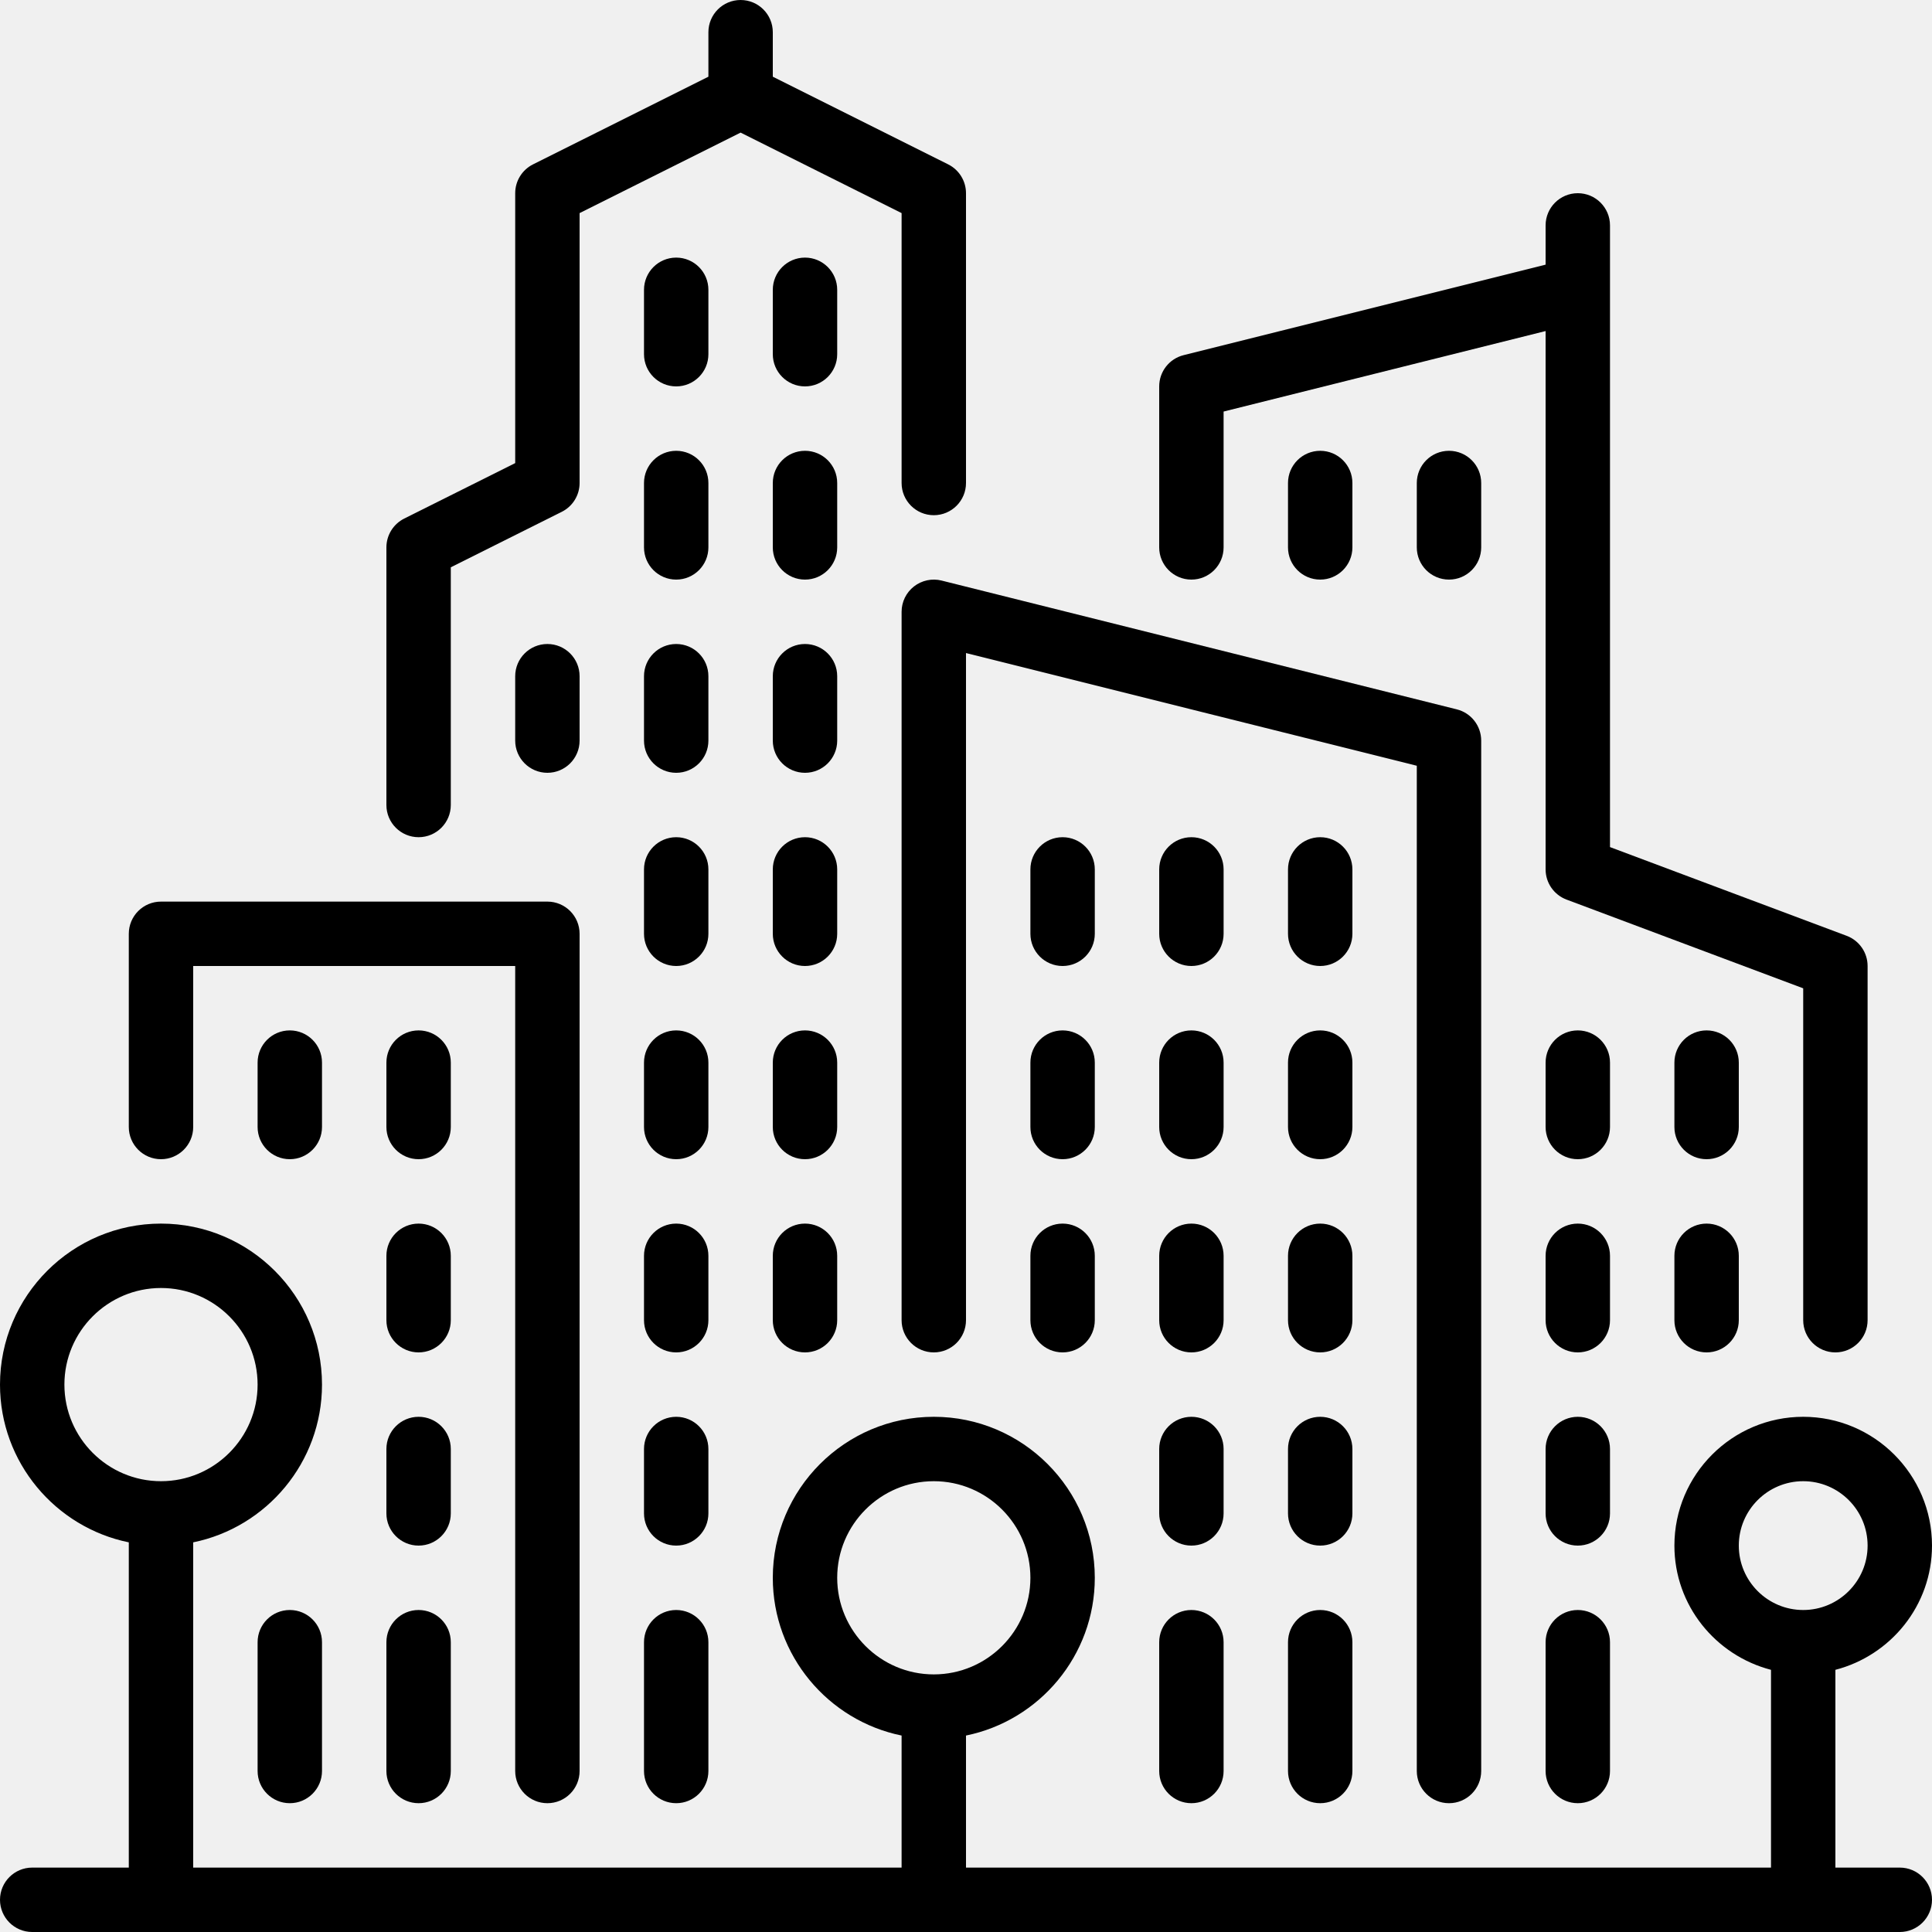
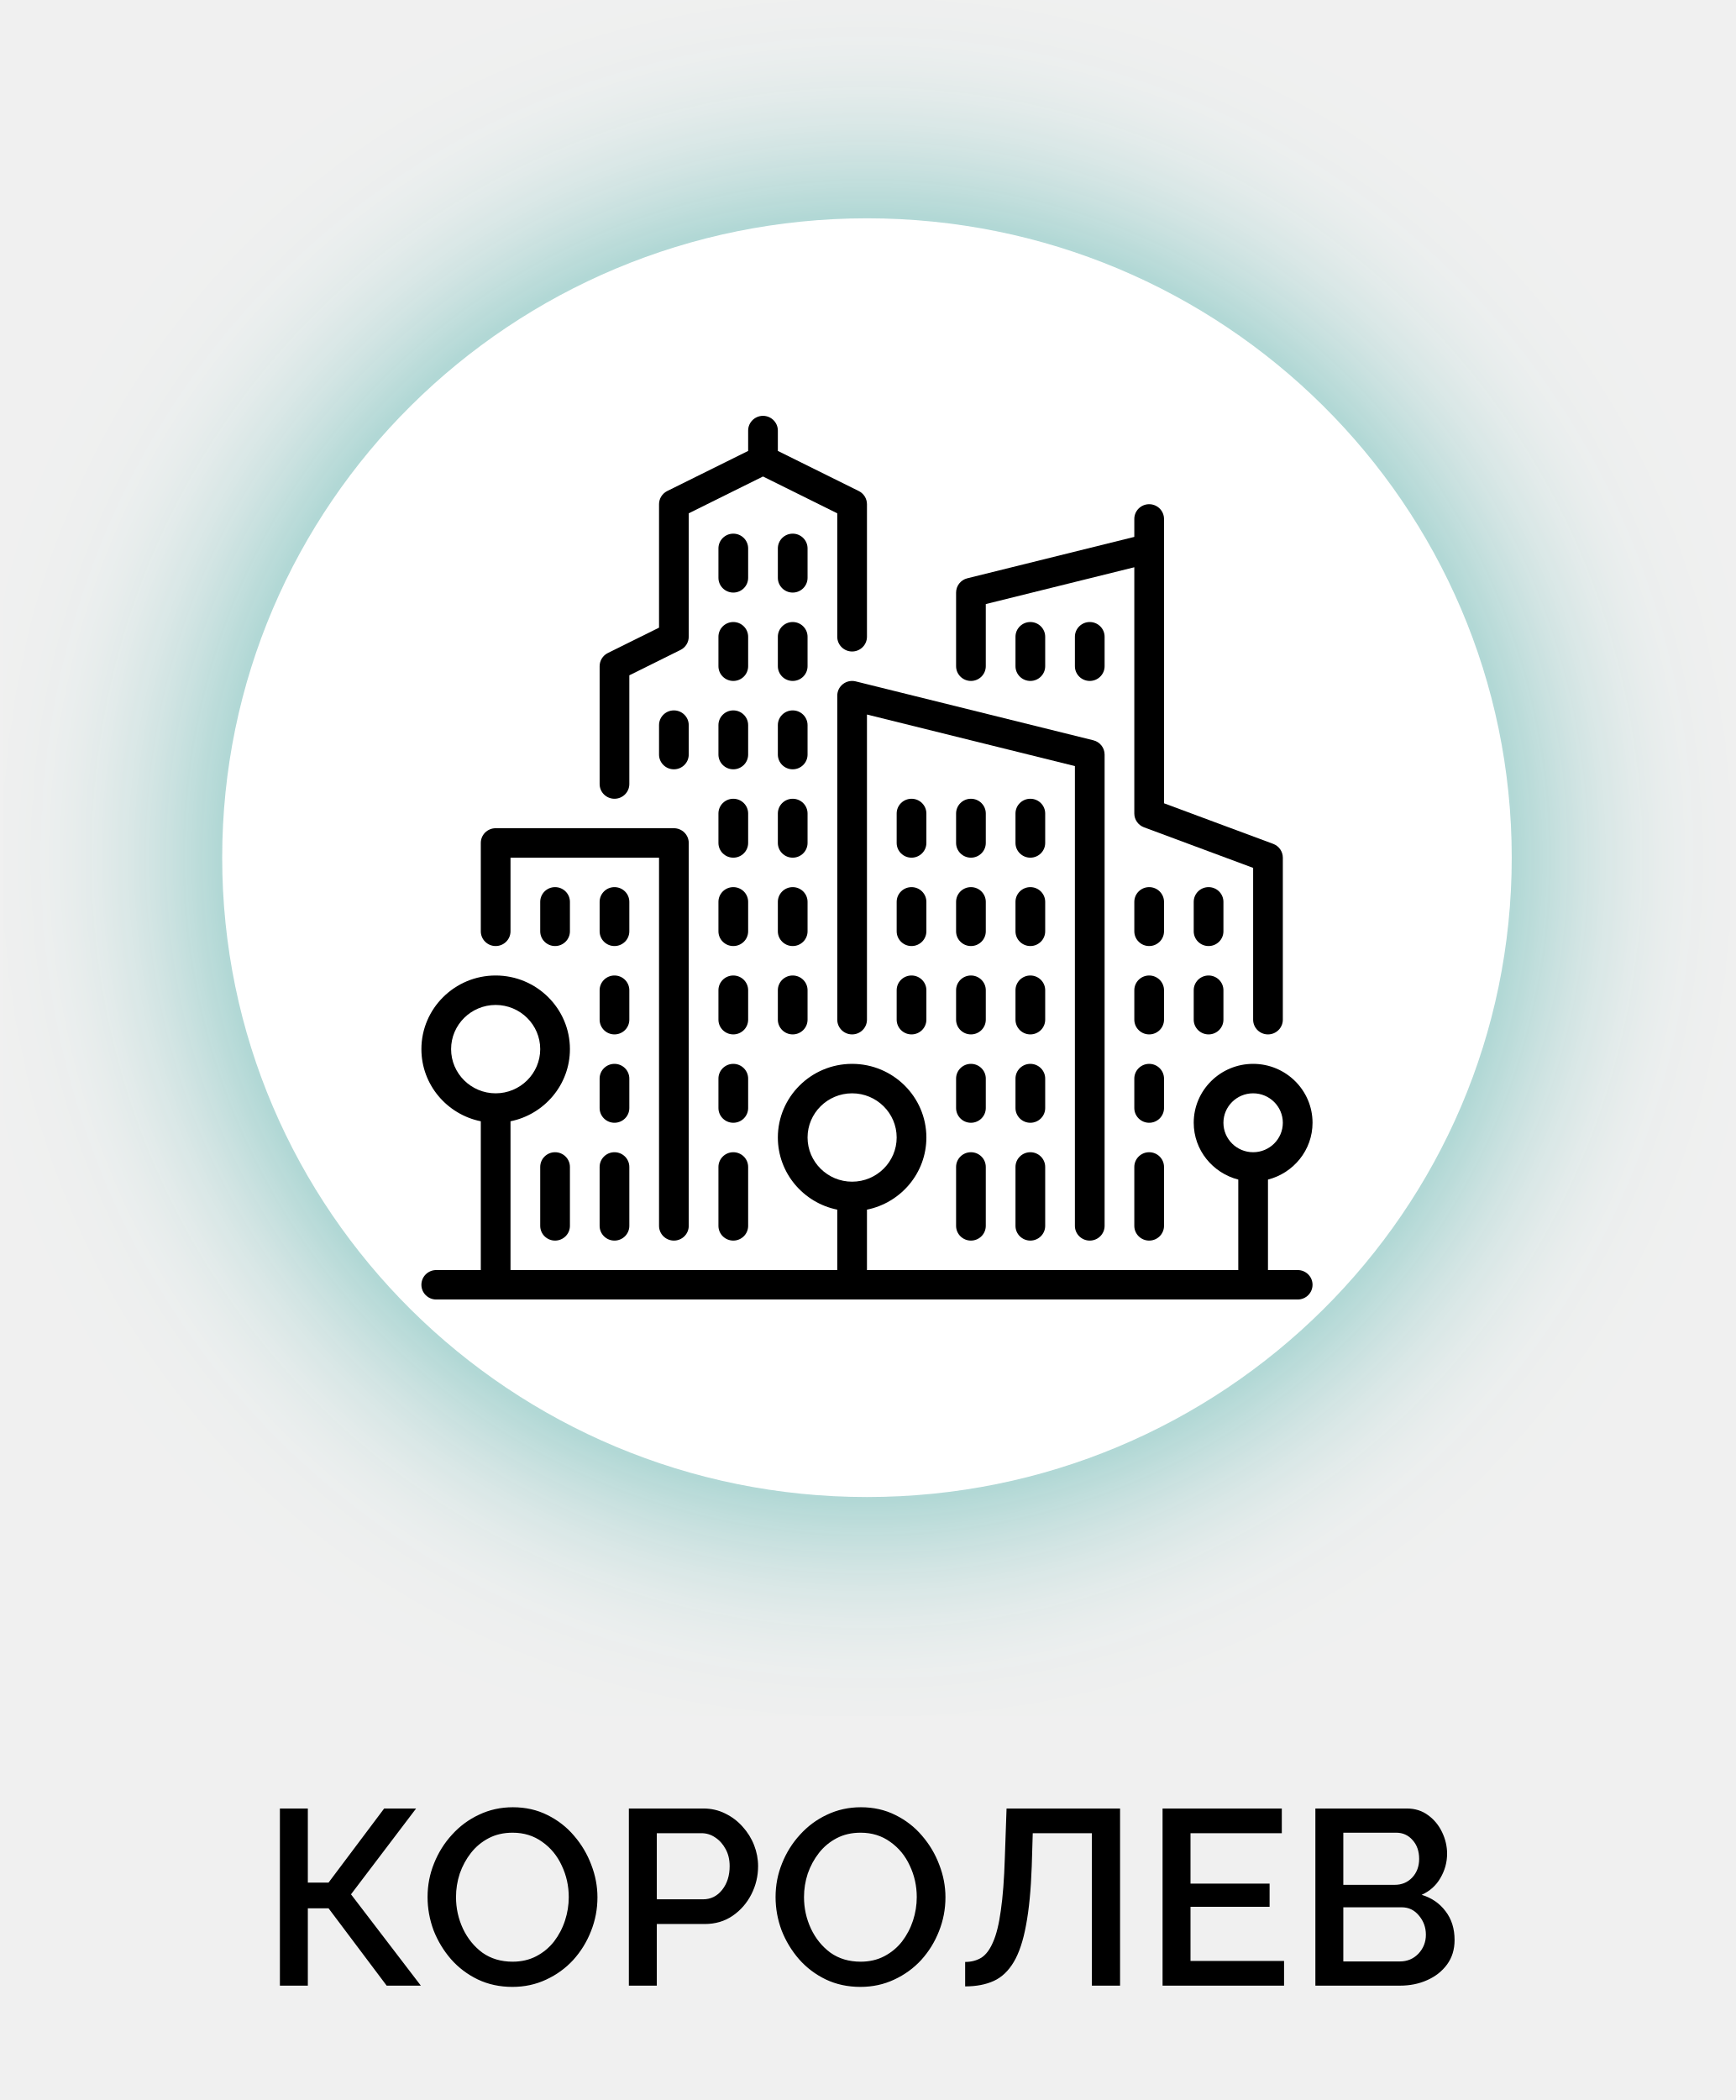
- <svg xmlns="http://www.w3.org/2000/svg" version="1.1" id="Layer_1" x="0px" y="0px" viewBox="0 0 512 512" style="enable-background:new 0 0 512 512;" xml:space="preserve">
-   <g>
-     <g>
-       <g>
-         <path d="M324.267,332.8c0-4.71-3.823-8.533-8.533-8.533s-8.533,3.823-8.533,8.533v17.067c0,4.71,3.823,8.533,8.533,8.533     s8.533-3.823,8.533-8.533V332.8z" />
-         <path d="M315.733,426.667c-4.71,0-8.533,3.823-8.533,8.533v34.133c0,4.71,3.823,8.533,8.533,8.533s8.533-3.823,8.533-8.533V435.2     C324.267,430.49,320.444,426.667,315.733,426.667z" />
-         <path d="M358.4,230.4c0-4.71-3.823-8.533-8.533-8.533s-8.533,3.823-8.533,8.533v17.067c0,4.71,3.823,8.533,8.533,8.533     s8.533-3.823,8.533-8.533V230.4z" />
-         <path d="M324.267,281.6c0-4.71-3.823-8.533-8.533-8.533s-8.533,3.823-8.533,8.533v17.067c0,4.71,3.823,8.533,8.533,8.533     s8.533-3.823,8.533-8.533V281.6z" />
-         <path d="M324.267,384c0-4.71-3.823-8.533-8.533-8.533S307.2,379.29,307.2,384v17.067c0,4.71,3.823,8.533,8.533,8.533     s8.533-3.823,8.533-8.533V384z" />
-         <path d="M358.4,281.6c0-4.71-3.823-8.533-8.533-8.533s-8.533,3.823-8.533,8.533v17.067c0,4.71,3.823,8.533,8.533,8.533     s8.533-3.823,8.533-8.533V281.6z" />
-         <path d="M290.133,230.4c0-4.71-3.823-8.533-8.533-8.533s-8.533,3.823-8.533,8.533v17.067c0,4.71,3.823,8.533,8.533,8.533     s8.533-3.823,8.533-8.533V230.4z" />
-         <path d="M324.267,230.4c0-4.71-3.823-8.533-8.533-8.533s-8.533,3.823-8.533,8.533v17.067c0,4.71,3.823,8.533,8.533,8.533     s8.533-3.823,8.533-8.533V230.4z" />
-         <path d="M358.4,145.067V128c0-4.71-3.823-8.533-8.533-8.533s-8.533,3.823-8.533,8.533v17.067c0,4.71,3.823,8.533,8.533,8.533     S358.4,149.777,358.4,145.067z" />
-         <path d="M290.133,281.6c0-4.71-3.823-8.533-8.533-8.533s-8.533,3.823-8.533,8.533v17.067c0,4.71,3.823,8.533,8.533,8.533     s8.533-3.823,8.533-8.533V281.6z" />
-         <path d="M392.533,128c0-4.71-3.823-8.533-8.533-8.533s-8.533,3.823-8.533,8.533v17.067c0,4.71,3.823,8.533,8.533,8.533     s8.533-3.823,8.533-8.533V128z" />
-         <path d="M281.6,324.267c-4.71,0-8.533,3.823-8.533,8.533v17.067c0,4.71,3.823,8.533,8.533,8.533s8.533-3.823,8.533-8.533V332.8     C290.133,328.09,286.31,324.267,281.6,324.267z" />
-         <path d="M426.667,384c0-4.71-3.823-8.533-8.533-8.533S409.6,379.29,409.6,384v17.067c0,4.71,3.823,8.533,8.533,8.533     s8.533-3.823,8.533-8.533V384z" />
-         <path d="M418.133,426.667c-4.71,0-8.533,3.823-8.533,8.533v34.133c0,4.71,3.823,8.533,8.533,8.533s8.533-3.823,8.533-8.533V435.2     C426.667,430.49,422.844,426.667,418.133,426.667z" />
-         <path d="M452.267,324.267c-4.71,0-8.533,3.823-8.533,8.533v17.067c0,4.71,3.823,8.533,8.533,8.533     c4.71,0,8.533-3.823,8.533-8.533V332.8C460.8,328.09,456.977,324.267,452.267,324.267z" />
-         <path d="M315.733,153.6c4.71,0,8.533-3.823,8.533-8.533v-36.002L409.6,87.731V230.4c0,3.558,2.21,6.741,5.538,7.996     l62.729,23.518v87.953c0,4.71,3.823,8.533,8.533,8.533s8.533-3.823,8.533-8.533V256c0-3.558-2.21-6.741-5.538-7.996     l-62.729-23.518V59.733c0-4.71-3.823-8.533-8.533-8.533s-8.533,3.823-8.533,8.533v10.402l-95.94,23.987     c-3.797,0.947-6.46,4.361-6.46,8.277v42.667C307.2,149.777,311.023,153.6,315.733,153.6z" />
-         <path d="M460.8,281.6c0-4.71-3.823-8.533-8.533-8.533c-4.71,0-8.533,3.823-8.533,8.533v17.067c0,4.71,3.823,8.533,8.533,8.533     c4.71,0,8.533-3.823,8.533-8.533V281.6z" />
-         <path d="M426.667,281.6c0-4.71-3.823-8.533-8.533-8.533s-8.533,3.823-8.533,8.533v17.067c0,4.71,3.823,8.533,8.533,8.533     s8.533-3.823,8.533-8.533V281.6z" />
-         <path d="M358.4,384c0-4.71-3.823-8.533-8.533-8.533s-8.533,3.823-8.533,8.533v17.067c0,4.71,3.823,8.533,8.533,8.533     s8.533-3.823,8.533-8.533V384z" />
-         <path d="M426.667,332.8c0-4.71-3.823-8.533-8.533-8.533s-8.533,3.823-8.533,8.533v17.067c0,4.71,3.823,8.533,8.533,8.533     s8.533-3.823,8.533-8.533V332.8z" />
-         <path d="M349.867,426.667c-4.71,0-8.533,3.823-8.533,8.533v34.133c0,4.71,3.823,8.533,8.533,8.533s8.533-3.823,8.533-8.533V435.2     C358.4,430.49,354.577,426.667,349.867,426.667z" />
-         <path d="M358.4,332.8c0-4.71-3.823-8.533-8.533-8.533s-8.533,3.823-8.533,8.533v17.067c0,4.71,3.823,8.533,8.533,8.533     s8.533-3.823,8.533-8.533V332.8z" />
-         <path d="M384,477.867c4.71,0,8.533-3.823,8.533-8.533V196.267c0-3.917-2.671-7.33-6.46-8.277L249.54,153.856     c-2.534-0.64-5.257-0.06-7.322,1.553c-2.074,1.613-3.285,4.096-3.285,6.724v187.733c0,4.71,3.823,8.533,8.533,8.533     s8.533-3.823,8.533-8.533V173.065l119.467,29.867v266.402C375.467,474.044,379.29,477.867,384,477.867z" />
-         <path d="M187.733,179.2c0-4.71-3.823-8.533-8.533-8.533s-8.533,3.823-8.533,8.533v17.067c0,4.71,3.823,8.533,8.533,8.533     s8.533-3.823,8.533-8.533V179.2z" />
-         <path d="M187.733,128c0-4.71-3.823-8.533-8.533-8.533s-8.533,3.823-8.533,8.533v17.067c0,4.71,3.823,8.533,8.533,8.533     s8.533-3.823,8.533-8.533V128z" />
-         <path d="M119.467,384c0-4.71-3.823-8.533-8.533-8.533S102.4,379.29,102.4,384v17.067c0,4.71,3.823,8.533,8.533,8.533     s8.533-3.823,8.533-8.533V384z" />
-         <path d="M42.667,307.2c4.71,0,8.533-3.823,8.533-8.533V256h85.333v213.333c0,4.71,3.823,8.533,8.533,8.533     c4.71,0,8.533-3.823,8.533-8.533V247.467c0-4.71-3.823-8.533-8.533-8.533h-102.4c-4.71,0-8.533,3.823-8.533,8.533v51.2     C34.133,303.377,37.956,307.2,42.667,307.2z" />
-         <path d="M136.533,179.2v17.067c0,4.71,3.823,8.533,8.533,8.533c4.71,0,8.533-3.823,8.533-8.533V179.2     c0-4.71-3.823-8.533-8.533-8.533C140.356,170.667,136.533,174.49,136.533,179.2z" />
-         <path d="M187.733,76.8c0-4.71-3.823-8.533-8.533-8.533s-8.533,3.823-8.533,8.533v17.067c0,4.71,3.823,8.533,8.533,8.533     s8.533-3.823,8.533-8.533V76.8z" />
-         <path d="M110.933,426.667c-4.71,0-8.533,3.823-8.533,8.533v34.133c0,4.71,3.823,8.533,8.533,8.533s8.533-3.823,8.533-8.533V435.2     C119.467,430.49,115.644,426.667,110.933,426.667z" />
-         <path d="M503.467,494.933H486.4v-52.412c14.677-3.814,25.6-17.067,25.6-32.922c0-18.825-15.309-34.133-34.133-34.133     s-34.133,15.309-34.133,34.133c0,15.855,10.923,29.107,25.6,32.922v52.412H256v-34.995c19.447-3.968,34.133-21.197,34.133-41.805     c0-23.526-19.14-42.667-42.667-42.667c-23.526,0-42.667,19.14-42.667,42.667c0,20.608,14.686,37.837,34.133,41.805v34.995H51.2     v-86.195c19.447-3.968,34.133-21.197,34.133-41.805c0-23.526-19.14-42.667-42.667-42.667C19.14,324.267,0,343.407,0,366.933     c0,20.608,14.686,37.837,34.133,41.805v86.195h-25.6c-4.71,0-8.533,3.823-8.533,8.533S3.823,512,8.533,512h494.933     c4.71,0,8.533-3.823,8.533-8.533S508.177,494.933,503.467,494.933z M17.067,366.933c0-14.114,11.486-25.6,25.6-25.6     s25.6,11.486,25.6,25.6s-11.486,25.6-25.6,25.6S17.067,381.047,17.067,366.933z M221.867,418.133c0-14.114,11.486-25.6,25.6-25.6     s25.6,11.486,25.6,25.6s-11.486,25.6-25.6,25.6S221.867,432.247,221.867,418.133z M460.8,409.6     c0-9.412,7.654-17.067,17.067-17.067s17.067,7.654,17.067,17.067c0,9.412-7.654,17.067-17.067,17.067S460.8,419.012,460.8,409.6z     " />
-         <path d="M68.267,435.2v34.133c0,4.71,3.823,8.533,8.533,8.533s8.533-3.823,8.533-8.533V435.2c0-4.71-3.823-8.533-8.533-8.533     S68.267,430.49,68.267,435.2z" />
-         <path d="M119.467,281.6c0-4.71-3.823-8.533-8.533-8.533s-8.533,3.823-8.533,8.533v17.067c0,4.71,3.823,8.533,8.533,8.533     s8.533-3.823,8.533-8.533V281.6z" />
-         <path d="M119.467,332.8c0-4.71-3.823-8.533-8.533-8.533s-8.533,3.823-8.533,8.533v17.067c0,4.71,3.823,8.533,8.533,8.533     s8.533-3.823,8.533-8.533V332.8z" />
-         <path d="M68.267,281.6v17.067c0,4.71,3.823,8.533,8.533,8.533s8.533-3.823,8.533-8.533V281.6c0-4.71-3.823-8.533-8.533-8.533     S68.267,276.89,68.267,281.6z" />
-         <path d="M187.733,332.8c0-4.71-3.823-8.533-8.533-8.533s-8.533,3.823-8.533,8.533v17.067c0,4.71,3.823,8.533,8.533,8.533     s8.533-3.823,8.533-8.533V332.8z" />
-         <path d="M221.867,230.4c0-4.71-3.823-8.533-8.533-8.533c-4.71,0-8.533,3.823-8.533,8.533v17.067c0,4.71,3.823,8.533,8.533,8.533     c4.71,0,8.533-3.823,8.533-8.533V230.4z" />
-         <path d="M221.867,179.2c0-4.71-3.823-8.533-8.533-8.533c-4.71,0-8.533,3.823-8.533,8.533v17.067c0,4.71,3.823,8.533,8.533,8.533     c4.71,0,8.533-3.823,8.533-8.533V179.2z" />
-         <path d="M221.867,281.6c0-4.71-3.823-8.533-8.533-8.533c-4.71,0-8.533,3.823-8.533,8.533v17.067c0,4.71,3.823,8.533,8.533,8.533     c4.71,0,8.533-3.823,8.533-8.533V281.6z" />
-         <path d="M213.333,324.267c-4.71,0-8.533,3.823-8.533,8.533v17.067c0,4.71,3.823,8.533,8.533,8.533     c4.71,0,8.533-3.823,8.533-8.533V332.8C221.867,328.09,218.044,324.267,213.333,324.267z" />
-         <path d="M221.867,128c0-4.71-3.823-8.533-8.533-8.533c-4.71,0-8.533,3.823-8.533,8.533v17.067c0,4.71,3.823,8.533,8.533,8.533     c4.71,0,8.533-3.823,8.533-8.533V128z" />
-         <path d="M187.733,384c0-4.71-3.823-8.533-8.533-8.533s-8.533,3.823-8.533,8.533v17.067c0,4.71,3.823,8.533,8.533,8.533     s8.533-3.823,8.533-8.533V384z" />
-         <path d="M110.933,221.867c4.71,0,8.533-3.823,8.533-8.533V150.34l29.414-14.703c2.893-1.451,4.719-4.403,4.719-7.637V56.474     l42.667-21.333l42.667,21.333V128c0,4.71,3.823,8.533,8.533,8.533S256,132.71,256,128V51.2c0-3.234-1.826-6.187-4.719-7.637     L204.8,20.326V8.533c0-4.71-3.823-8.533-8.533-8.533s-8.533,3.823-8.533,8.533v11.793l-46.481,23.236     c-2.893,1.451-4.719,4.403-4.719,7.637v71.526l-29.414,14.703c-2.893,1.451-4.719,4.403-4.719,7.637v68.267     C102.4,218.044,106.223,221.867,110.933,221.867z" />
-         <path d="M187.733,281.6c0-4.71-3.823-8.533-8.533-8.533s-8.533,3.823-8.533,8.533v17.067c0,4.71,3.823,8.533,8.533,8.533     s8.533-3.823,8.533-8.533V281.6z" />
-         <path d="M179.2,426.667c-4.71,0-8.533,3.823-8.533,8.533v34.133c0,4.71,3.823,8.533,8.533,8.533s8.533-3.823,8.533-8.533V435.2     C187.733,430.49,183.91,426.667,179.2,426.667z" />
-         <path d="M221.867,76.8c0-4.71-3.823-8.533-8.533-8.533c-4.71,0-8.533,3.823-8.533,8.533v17.067c0,4.71,3.823,8.533,8.533,8.533     c4.71,0,8.533-3.823,8.533-8.533V76.8z" />
-         <path d="M187.733,230.4c0-4.71-3.823-8.533-8.533-8.533s-8.533,3.823-8.533,8.533v17.067c0,4.71,3.823,8.533,8.533,8.533     s8.533-3.823,8.533-8.533V230.4z" />
-       </g>
-     </g>
+ <svg xmlns="http://www.w3.org/2000/svg" width="167" height="202" viewBox="0 0 167 202" fill="none">
+   <g filter="url(#filter0_d)">
+     <ellipse cx="83.407" cy="82.5" rx="62.031" ry="61.5" fill="white" />
  </g>
-   <g>
- </g>
-   <g>
- </g>
-   <g>
- </g>
-   <g>
- </g>
-   <g>
- </g>
-   <g>
- </g>
-   <g>
- </g>
-   <g>
- </g>
-   <g>
- </g>
-   <g>
- </g>
-   <g>
- </g>
-   <g>
- </g>
-   <g>
- </g>
-   <g>
- </g>
-   <g>
- </g>
+   <g clip-path="url(#clip0)">
+     <path d="M94.839 95.25C94.839 94.468 94.198 93.833 93.41 93.833C92.621 93.833 91.981 94.468 91.981 95.25V98.083C91.981 98.865 92.621 99.5 93.41 99.5C94.198 99.5 94.839 98.865 94.839 98.083V95.25Z" fill="black" />
+     <path d="M93.409 110.833C92.621 110.833 91.981 111.468 91.981 112.25V117.917C91.981 118.699 92.621 119.333 93.409 119.333C94.198 119.333 94.838 118.699 94.838 117.917V112.25C94.839 111.468 94.198 110.833 93.409 110.833Z" fill="black" />
+     <path d="M100.554 78.25C100.554 77.468 99.914 76.833 99.125 76.833C98.337 76.833 97.696 77.468 97.696 78.25V81.083C97.696 81.865 98.337 82.5 99.125 82.5C99.914 82.5 100.554 81.865 100.554 81.083V78.25Z" fill="black" />
+     <path d="M94.839 86.75C94.839 85.968 94.198 85.333 93.41 85.333C92.621 85.333 91.981 85.968 91.981 86.75V89.583C91.981 90.365 92.621 91 93.41 91C94.198 91 94.839 90.365 94.839 89.583V86.75Z" fill="black" />
+     <path d="M94.839 103.75C94.839 102.968 94.198 102.333 93.41 102.333C92.621 102.333 91.981 102.968 91.981 103.75V106.583C91.981 107.365 92.621 108 93.409 108C94.198 108 94.838 107.365 94.838 106.583V103.75H94.839Z" fill="black" />
+     <path d="M100.554 86.75C100.554 85.968 99.914 85.333 99.125 85.333C98.337 85.333 97.696 85.968 97.696 86.75V89.583C97.696 90.365 98.337 91 99.125 91C99.914 91 100.554 90.365 100.554 89.583V86.75Z" fill="black" />
+     <path d="M89.123 78.25C89.123 77.468 88.483 76.833 87.694 76.833C86.905 76.833 86.265 77.468 86.265 78.25V81.083C86.265 81.865 86.905 82.5 87.694 82.5C88.483 82.5 89.123 81.865 89.123 81.083V78.25Z" fill="black" />
+     <path d="M94.839 78.25C94.839 77.468 94.198 76.833 93.41 76.833C92.621 76.833 91.981 77.468 91.981 78.25V81.083C91.981 81.865 92.621 82.5 93.41 82.5C94.198 82.5 94.839 81.865 94.839 81.083V78.25Z" fill="black" />
+     <path d="M100.554 64.083V61.25C100.554 60.468 99.914 59.833 99.125 59.833C98.337 59.833 97.696 60.468 97.696 61.25V64.083C97.696 64.865 98.337 65.5 99.125 65.5C99.914 65.5 100.554 64.865 100.554 64.083Z" fill="black" />
+     <path d="M89.123 86.75C89.123 85.968 88.483 85.333 87.694 85.333C86.905 85.333 86.265 85.968 86.265 86.75V89.583C86.265 90.365 86.905 91 87.694 91C88.483 91 89.123 90.365 89.123 89.583V86.75Z" fill="black" />
+     <path d="M106.27 61.25C106.27 60.468 105.629 59.833 104.841 59.833C104.052 59.833 103.412 60.468 103.412 61.25V64.083C103.412 64.865 104.052 65.5 104.841 65.5C105.629 65.5 106.27 64.865 106.27 64.083V61.25Z" fill="black" />
+     <path d="M87.694 93.833C86.905 93.833 86.265 94.468 86.265 95.25V98.083C86.265 98.865 86.905 99.5 87.694 99.5C88.483 99.5 89.123 98.865 89.123 98.083V95.25C89.123 94.468 88.483 93.833 87.694 93.833Z" fill="black" />
+     <path d="M111.985 103.75C111.985 102.968 111.345 102.333 110.556 102.333C109.768 102.333 109.127 102.968 109.127 103.75V106.583C109.127 107.365 109.768 108 110.556 108C111.345 108 111.985 107.365 111.985 106.583V103.75H111.985Z" fill="black" />
+     <path d="M110.556 110.833C109.768 110.833 109.127 111.468 109.127 112.25V117.917C109.127 118.699 109.768 119.333 110.556 119.333C111.345 119.333 111.985 118.699 111.985 117.917V112.25C111.985 111.468 111.345 110.833 110.556 110.833Z" fill="black" />
+     <path d="M116.272 93.833C115.483 93.833 114.843 94.468 114.843 95.25V98.083C114.843 98.865 115.483 99.5 116.272 99.5C117.061 99.5 117.701 98.865 117.701 98.083V95.25C117.701 94.468 117.061 93.833 116.272 93.833Z" fill="black" />
+     <path d="M93.409 65.5C94.198 65.5 94.838 64.865 94.838 64.083V58.106L109.127 54.565V78.25C109.127 78.841 109.497 79.369 110.055 79.578L120.559 83.482V98.083C120.559 98.865 121.199 99.5 121.987 99.5C122.776 99.5 123.416 98.865 123.416 98.083V82.5C123.416 81.909 123.046 81.381 122.489 81.172L111.985 77.268V49.917C111.985 49.135 111.345 48.5 110.556 48.5C109.768 48.5 109.127 49.135 109.127 49.917V51.644L93.062 55.626C92.427 55.783 91.981 56.35 91.981 57V64.083C91.981 64.865 92.621 65.5 93.409 65.5Z" fill="black" />
+     <path d="M117.701 86.75C117.701 85.968 117.061 85.333 116.272 85.333C115.483 85.333 114.843 85.968 114.843 86.75V89.583C114.843 90.365 115.483 91 116.272 91C117.061 91 117.701 90.365 117.701 89.583V86.75Z" fill="black" />
+     <path d="M111.985 86.75C111.985 85.968 111.345 85.333 110.556 85.333C109.768 85.333 109.128 85.968 109.128 86.75V89.583C109.128 90.365 109.768 91 110.556 91C111.345 91 111.985 90.365 111.985 89.583V86.75Z" fill="black" />
+     <path d="M100.554 103.75C100.554 102.968 99.914 102.333 99.125 102.333C98.337 102.333 97.696 102.968 97.696 103.75V106.583C97.696 107.365 98.337 108 99.125 108C99.914 108 100.554 107.365 100.554 106.583V103.75Z" fill="black" />
+     <path d="M111.985 95.25C111.985 94.468 111.345 93.833 110.556 93.833C109.768 93.833 109.128 94.468 109.128 95.25V98.083C109.128 98.865 109.768 99.5 110.556 99.5C111.345 99.5 111.985 98.865 111.985 98.083V95.25Z" fill="black" />
+     <path d="M99.125 110.833C98.337 110.833 97.696 111.468 97.696 112.25V117.917C97.696 118.699 98.337 119.333 99.125 119.333C99.914 119.333 100.554 118.699 100.554 117.917V112.25C100.554 111.468 99.914 110.833 99.125 110.833Z" fill="black" />
+     <path d="M100.554 95.25C100.554 94.468 99.914 93.833 99.125 93.833C98.337 93.833 97.696 94.468 97.696 95.25V98.083C97.696 98.865 98.337 99.5 99.125 99.5C99.914 99.5 100.554 98.865 100.554 98.083V95.25Z" fill="black" />
+     <path d="M104.841 119.333C105.629 119.333 106.27 118.699 106.27 117.917V72.583C106.27 71.933 105.822 71.367 105.188 71.209L82.326 65.543C81.901 65.436 81.445 65.532 81.1 65.8C80.752 66.068 80.55 66.48 80.55 66.917V98.083C80.55 98.865 81.19 99.5 81.978 99.5C82.767 99.5 83.407 98.865 83.407 98.083V68.731L103.412 73.69V117.917C103.412 118.699 104.052 119.333 104.841 119.333Z" fill="black" />
+     <path d="M71.976 69.75C71.976 68.968 71.336 68.333 70.547 68.333C69.759 68.333 69.118 68.968 69.118 69.75V72.583C69.118 73.365 69.759 74 70.547 74C71.336 74 71.976 73.365 71.976 72.583V69.75Z" fill="black" />
+     <path d="M71.976 61.25C71.976 60.468 71.336 59.833 70.547 59.833C69.759 59.833 69.118 60.468 69.118 61.25V64.083C69.118 64.865 69.759 65.5 70.547 65.5C71.336 65.5 71.976 64.865 71.976 64.083V61.25Z" fill="black" />
+     <path d="M60.545 103.75C60.545 102.968 59.905 102.333 59.116 102.333C58.328 102.333 57.687 102.968 57.687 103.75V106.583C57.687 107.365 58.328 108 59.116 108C59.905 108 60.545 107.365 60.545 106.583V103.75H60.545Z" fill="black" />
+     <path d="M47.685 91C48.474 91 49.114 90.365 49.114 89.583V82.5H63.403V117.917C63.403 118.699 64.043 119.333 64.832 119.333C65.62 119.333 66.261 118.699 66.261 117.917V81.083C66.261 80.301 65.62 79.667 64.832 79.667H47.685C46.896 79.667 46.256 80.301 46.256 81.083V89.583C46.256 90.365 46.896 91 47.685 91Z" fill="black" />
+     <path d="M63.403 69.75V72.583C63.403 73.365 64.043 74 64.832 74C65.62 74 66.26 73.365 66.26 72.583V69.75C66.26 68.968 65.62 68.333 64.832 68.333C64.043 68.333 63.403 68.968 63.403 69.75Z" fill="black" />
+     <path d="M71.976 52.75C71.976 51.968 71.336 51.333 70.547 51.333C69.759 51.333 69.118 51.968 69.118 52.75V55.583C69.118 56.365 69.759 57 70.547 57C71.336 57 71.976 56.365 71.976 55.583V52.75Z" fill="black" />
+     <path d="M59.116 110.833C58.328 110.833 57.687 111.468 57.687 112.25V117.917C57.687 118.699 58.328 119.333 59.116 119.333C59.905 119.333 60.545 118.699 60.545 117.917V112.25C60.545 111.468 59.905 110.833 59.116 110.833Z" fill="black" />
+     <path d="M124.845 122.167H121.987V113.465C124.445 112.832 126.274 110.632 126.274 108C126.274 104.875 123.711 102.333 120.559 102.333C117.407 102.333 114.843 104.875 114.843 108C114.843 110.632 116.672 112.832 119.13 113.465V122.167H83.407V116.357C86.664 115.698 89.123 112.838 89.123 109.417C89.123 105.511 85.918 102.333 81.978 102.333C78.039 102.333 74.834 105.511 74.834 109.417C74.834 112.838 77.293 115.698 80.549 116.357V122.167H49.114V107.857C52.37 107.198 54.83 104.338 54.83 100.917C54.83 97.011 51.624 93.833 47.685 93.833C43.746 93.833 40.541 97.011 40.541 100.917C40.541 104.338 43 107.198 46.256 107.857V122.167H41.969C41.181 122.167 40.541 122.801 40.541 123.583C40.541 124.365 41.181 125 41.969 125H124.845C125.634 125 126.274 124.365 126.274 123.583C126.274 122.801 125.634 122.167 124.845 122.167ZM43.398 100.917C43.398 98.573 45.322 96.667 47.685 96.667C50.048 96.667 51.972 98.573 51.972 100.917C51.972 103.26 50.048 105.167 47.685 105.167C45.322 105.167 43.398 103.26 43.398 100.917ZM77.692 109.417C77.692 107.073 79.615 105.167 81.978 105.167C84.342 105.167 86.265 107.073 86.265 109.417C86.265 111.76 84.342 113.667 81.978 113.667C79.615 113.667 77.692 111.76 77.692 109.417ZM117.701 108C117.701 106.437 118.982 105.167 120.559 105.167C122.135 105.167 123.416 106.437 123.416 108C123.416 109.563 122.135 110.833 120.559 110.833C118.982 110.833 117.701 109.563 117.701 108Z" fill="black" />
+     <path d="M51.972 112.25V117.917C51.972 118.699 52.612 119.333 53.401 119.333C54.189 119.333 54.83 118.699 54.83 117.917V112.25C54.83 111.468 54.189 110.833 53.401 110.833C52.612 110.833 51.972 111.468 51.972 112.25Z" fill="black" />
+     <path d="M60.545 86.75C60.545 85.968 59.905 85.333 59.116 85.333C58.328 85.333 57.688 85.968 57.688 86.75V89.583C57.688 90.365 58.328 91 59.116 91C59.905 91 60.545 90.365 60.545 89.583V86.75Z" fill="black" />
+     <path d="M60.545 95.25C60.545 94.468 59.905 93.833 59.116 93.833C58.328 93.833 57.688 94.468 57.688 95.25V98.083C57.688 98.865 58.328 99.5 59.116 99.5C59.905 99.5 60.545 98.865 60.545 98.083V95.25Z" fill="black" />
+     <path d="M51.972 86.75V89.583C51.972 90.365 52.612 91 53.401 91C54.189 91 54.83 90.365 54.83 89.583V86.75C54.83 85.968 54.189 85.333 53.401 85.333C52.612 85.333 51.972 85.968 51.972 86.75Z" fill="black" />
+     <path d="M71.976 95.25C71.976 94.468 71.336 93.833 70.547 93.833C69.759 93.833 69.118 94.468 69.118 95.25V98.083C69.118 98.865 69.759 99.5 70.547 99.5C71.336 99.5 71.976 98.865 71.976 98.083V95.25Z" fill="black" />
+     <path d="M77.692 78.25C77.692 77.468 77.052 76.833 76.263 76.833C75.474 76.833 74.834 77.468 74.834 78.25V81.083C74.834 81.865 75.474 82.5 76.263 82.5C77.052 82.5 77.692 81.865 77.692 81.083V78.25Z" fill="black" />
+     <path d="M77.692 69.75C77.692 68.968 77.052 68.333 76.263 68.333C75.474 68.333 74.834 68.968 74.834 69.75V72.583C74.834 73.365 75.474 74 76.263 74C77.052 74 77.692 73.365 77.692 72.583V69.75Z" fill="black" />
+     <path d="M77.692 86.75C77.692 85.968 77.052 85.333 76.263 85.333C75.474 85.333 74.834 85.968 74.834 86.75V89.583C74.834 90.365 75.474 91 76.263 91C77.052 91 77.692 90.365 77.692 89.583V86.75Z" fill="black" />
+     <path d="M76.263 93.833C75.474 93.833 74.834 94.468 74.834 95.25V98.083C74.834 98.865 75.474 99.5 76.263 99.5C77.052 99.5 77.692 98.865 77.692 98.083V95.25C77.692 94.468 77.052 93.833 76.263 93.833Z" fill="black" />
+     <path d="M77.692 61.25C77.692 60.468 77.052 59.833 76.263 59.833C75.474 59.833 74.834 60.468 74.834 61.25V64.083C74.834 64.865 75.474 65.5 76.263 65.5C77.052 65.5 77.692 64.865 77.692 64.083V61.25Z" fill="black" />
+     <path d="M71.976 103.75C71.976 102.968 71.336 102.333 70.547 102.333C69.759 102.333 69.118 102.968 69.118 103.75V106.583C69.118 107.365 69.759 108 70.547 108C71.336 108 71.976 107.365 71.976 106.583V103.75Z" fill="black" />
+     <path d="M59.116 76.833C59.905 76.833 60.545 76.199 60.545 75.417V64.959L65.47 62.518C65.955 62.277 66.26 61.787 66.26 61.25V49.376L73.405 45.834L80.549 49.376V61.25C80.549 62.032 81.19 62.667 81.978 62.667C82.767 62.667 83.407 62.032 83.407 61.25V48.5C83.407 47.963 83.102 47.473 82.617 47.232L74.834 43.374V41.417C74.834 40.635 74.194 40 73.405 40C72.617 40 71.976 40.635 71.976 41.417V43.374L64.193 47.232C63.709 47.473 63.403 47.963 63.403 48.5V60.374L58.478 62.815C57.993 63.056 57.688 63.546 57.688 64.083V75.416C57.687 76.199 58.328 76.833 59.116 76.833Z" fill="black" />
+     <path d="M71.976 86.75C71.976 85.968 71.336 85.333 70.547 85.333C69.759 85.333 69.118 85.968 69.118 86.75V89.583C69.118 90.365 69.759 91 70.547 91C71.336 91 71.976 90.365 71.976 89.583V86.75Z" fill="black" />
+     <path d="M70.547 110.833C69.759 110.833 69.118 111.468 69.118 112.25V117.917C69.118 118.699 69.759 119.333 70.547 119.333C71.336 119.333 71.976 118.699 71.976 117.917V112.25C71.976 111.468 71.336 110.833 70.547 110.833Z" fill="black" />
+     <path d="M77.692 52.75C77.692 51.968 77.052 51.333 76.263 51.333C75.474 51.333 74.834 51.968 74.834 52.75V55.583C74.834 56.365 75.474 57 76.263 57C77.052 57 77.692 56.365 77.692 55.583V52.75Z" fill="black" />
+     <path d="M71.976 78.25C71.976 77.468 71.336 76.833 70.547 76.833C69.759 76.833 69.118 77.468 69.118 78.25V81.083C69.118 81.865 69.759 82.5 70.547 82.5C71.336 82.5 71.976 81.865 71.976 81.083V78.25Z" fill="black" />
+   </g>
+   <path d="M26.928 191V173.96H29.616V181.088H31.608L36.96 173.96H40.032L33.768 182.216L40.488 191H37.2L31.608 183.56H29.616V191H26.928ZM49.294 191.12C48.078 191.12 46.966 190.88 45.958 190.4C44.966 189.92 44.11 189.272 43.39 188.456C42.67 187.624 42.11 186.696 41.71 185.672C41.326 184.632 41.134 183.568 41.134 182.48C41.134 181.344 41.342 180.264 41.758 179.24C42.174 178.2 42.75 177.28 43.486 176.48C44.222 175.664 45.086 175.024 46.078 174.56C47.086 174.08 48.174 173.84 49.342 173.84C50.558 173.84 51.662 174.088 52.654 174.584C53.662 175.08 54.518 175.744 55.222 176.576C55.942 177.408 56.494 178.336 56.878 179.36C57.278 180.384 57.478 181.432 57.478 182.504C57.478 183.64 57.27 184.728 56.854 185.768C56.454 186.792 55.886 187.712 55.15 188.528C54.414 189.328 53.542 189.96 52.534 190.424C51.542 190.888 50.462 191.12 49.294 191.12ZM43.87 182.48C43.87 183.552 44.094 184.568 44.542 185.528C44.99 186.472 45.614 187.24 46.414 187.832C47.23 188.408 48.198 188.696 49.318 188.696C50.166 188.696 50.926 188.52 51.598 188.168C52.27 187.816 52.838 187.344 53.302 186.752C53.766 186.144 54.118 185.472 54.358 184.736C54.598 184 54.718 183.248 54.718 182.48C54.718 181.408 54.494 180.4 54.046 179.456C53.614 178.512 52.99 177.752 52.174 177.176C51.358 176.584 50.406 176.288 49.318 176.288C48.454 176.288 47.686 176.464 47.014 176.816C46.342 177.168 45.774 177.64 45.31 178.232C44.846 178.824 44.486 179.488 44.23 180.224C43.99 180.96 43.87 181.712 43.87 182.48ZM60.501 191V173.96H67.653C68.421 173.96 69.125 174.12 69.765 174.44C70.421 174.76 70.981 175.184 71.445 175.712C71.925 176.24 72.293 176.832 72.549 177.488C72.805 178.144 72.933 178.816 72.933 179.504C72.933 180.464 72.717 181.368 72.285 182.216C71.853 183.064 71.253 183.752 70.485 184.28C69.717 184.808 68.821 185.072 67.797 185.072H63.189V191H60.501ZM63.189 182.696H67.629C68.381 182.696 68.997 182.392 69.477 181.784C69.957 181.176 70.197 180.416 70.197 179.504C70.197 178.88 70.069 178.336 69.813 177.872C69.557 177.392 69.221 177.016 68.805 176.744C68.405 176.472 67.965 176.336 67.485 176.336H63.189V182.696ZM82.774 191.12C81.558 191.12 80.446 190.88 79.438 190.4C78.446 189.92 77.59 189.272 76.87 188.456C76.15 187.624 75.59 186.696 75.19 185.672C74.806 184.632 74.614 183.568 74.614 182.48C74.614 181.344 74.822 180.264 75.238 179.24C75.654 178.2 76.23 177.28 76.966 176.48C77.702 175.664 78.566 175.024 79.558 174.56C80.566 174.08 81.654 173.84 82.822 173.84C84.038 173.84 85.142 174.088 86.134 174.584C87.142 175.08 87.998 175.744 88.702 176.576C89.422 177.408 89.974 178.336 90.358 179.36C90.758 180.384 90.958 181.432 90.958 182.504C90.958 183.64 90.75 184.728 90.334 185.768C89.934 186.792 89.366 187.712 88.63 188.528C87.894 189.328 87.022 189.96 86.014 190.424C85.022 190.888 83.942 191.12 82.774 191.12ZM77.35 182.48C77.35 183.552 77.574 184.568 78.022 185.528C78.47 186.472 79.094 187.24 79.894 187.832C80.71 188.408 81.678 188.696 82.798 188.696C83.646 188.696 84.406 188.52 85.078 188.168C85.75 187.816 86.318 187.344 86.782 186.752C87.246 186.144 87.598 185.472 87.838 184.736C88.078 184 88.198 183.248 88.198 182.48C88.198 181.408 87.974 180.4 87.526 179.456C87.094 178.512 86.47 177.752 85.654 177.176C84.838 176.584 83.886 176.288 82.798 176.288C81.934 176.288 81.166 176.464 80.494 176.816C79.822 177.168 79.254 177.64 78.79 178.232C78.326 178.824 77.966 179.488 77.71 180.224C77.47 180.96 77.35 181.712 77.35 182.48ZM105.045 191V176.336H99.357L99.261 179.504C99.181 181.792 98.997 183.688 98.709 185.192C98.437 186.68 98.045 187.856 97.533 188.72C97.021 189.584 96.381 190.192 95.613 190.544C94.845 190.896 93.925 191.072 92.853 191.072V188.72C93.445 188.72 93.965 188.584 94.413 188.312C94.861 188.024 95.237 187.52 95.541 186.8C95.861 186.08 96.109 185.072 96.285 183.776C96.477 182.464 96.605 180.792 96.669 178.76L96.837 173.96H107.757V191H105.045ZM123.534 188.624V191H111.846V173.96H123.318V176.336H114.534V181.184H122.142V183.416H114.534V188.624H123.534ZM139.939 186.608C139.939 187.52 139.699 188.304 139.219 188.96C138.739 189.616 138.099 190.12 137.299 190.472C136.515 190.824 135.643 191 134.683 191H126.547V173.96H135.331C136.131 173.96 136.819 174.176 137.395 174.608C137.971 175.024 138.419 175.568 138.739 176.24C139.059 176.912 139.219 177.6 139.219 178.304C139.219 179.136 139.003 179.92 138.571 180.656C138.155 181.376 137.555 181.912 136.771 182.264C137.731 182.552 138.499 183.08 139.075 183.848C139.651 184.6 139.939 185.52 139.939 186.608ZM129.235 176.288V181.304H134.179C134.851 181.304 135.411 181.072 135.859 180.608C136.307 180.128 136.531 179.528 136.531 178.808C136.531 178.072 136.323 177.472 135.907 177.008C135.491 176.528 134.963 176.288 134.323 176.288H129.235ZM137.179 186.104C137.179 185.4 136.955 184.784 136.507 184.256C136.075 183.728 135.523 183.464 134.851 183.464H129.235V188.672H134.683C135.387 188.672 135.979 188.424 136.459 187.928C136.939 187.416 137.179 186.808 137.179 186.104Z" fill="black" />
+   <defs>
+     <filter id="filter0_d" x="0.377" y="0" width="166.061" height="165" filterUnits="userSpaceOnUse" color-interpolation-filters="sRGB">
+       <feFlood flood-opacity="0" result="BackgroundImageFix" />
+       <feColorMatrix in="SourceAlpha" type="matrix" values="0 0 0 0 0 0 0 0 0 0 0 0 0 0 0 0 0 0 127 0" />
+       <feMorphology radius="1" operator="dilate" in="SourceAlpha" result="effect1_dropShadow" />
+       <feOffset />
+       <feGaussianBlur stdDeviation="10" />
+       <feColorMatrix type="matrix" values="0 0 0 0 0.451 0 0 0 0 0.753 0 0 0 0 0.733 0 0 0 1 0" />
+       <feBlend mode="normal" in2="BackgroundImageFix" result="effect1_dropShadow" />
+       <feBlend mode="normal" in="SourceGraphic" in2="effect1_dropShadow" result="shape" />
+     </filter>
+     <clipPath id="clip0">
+       <rect width="85.734" height="85" fill="white" transform="translate(40.5406 40)" />
+     </clipPath>
+   </defs>
</svg>
